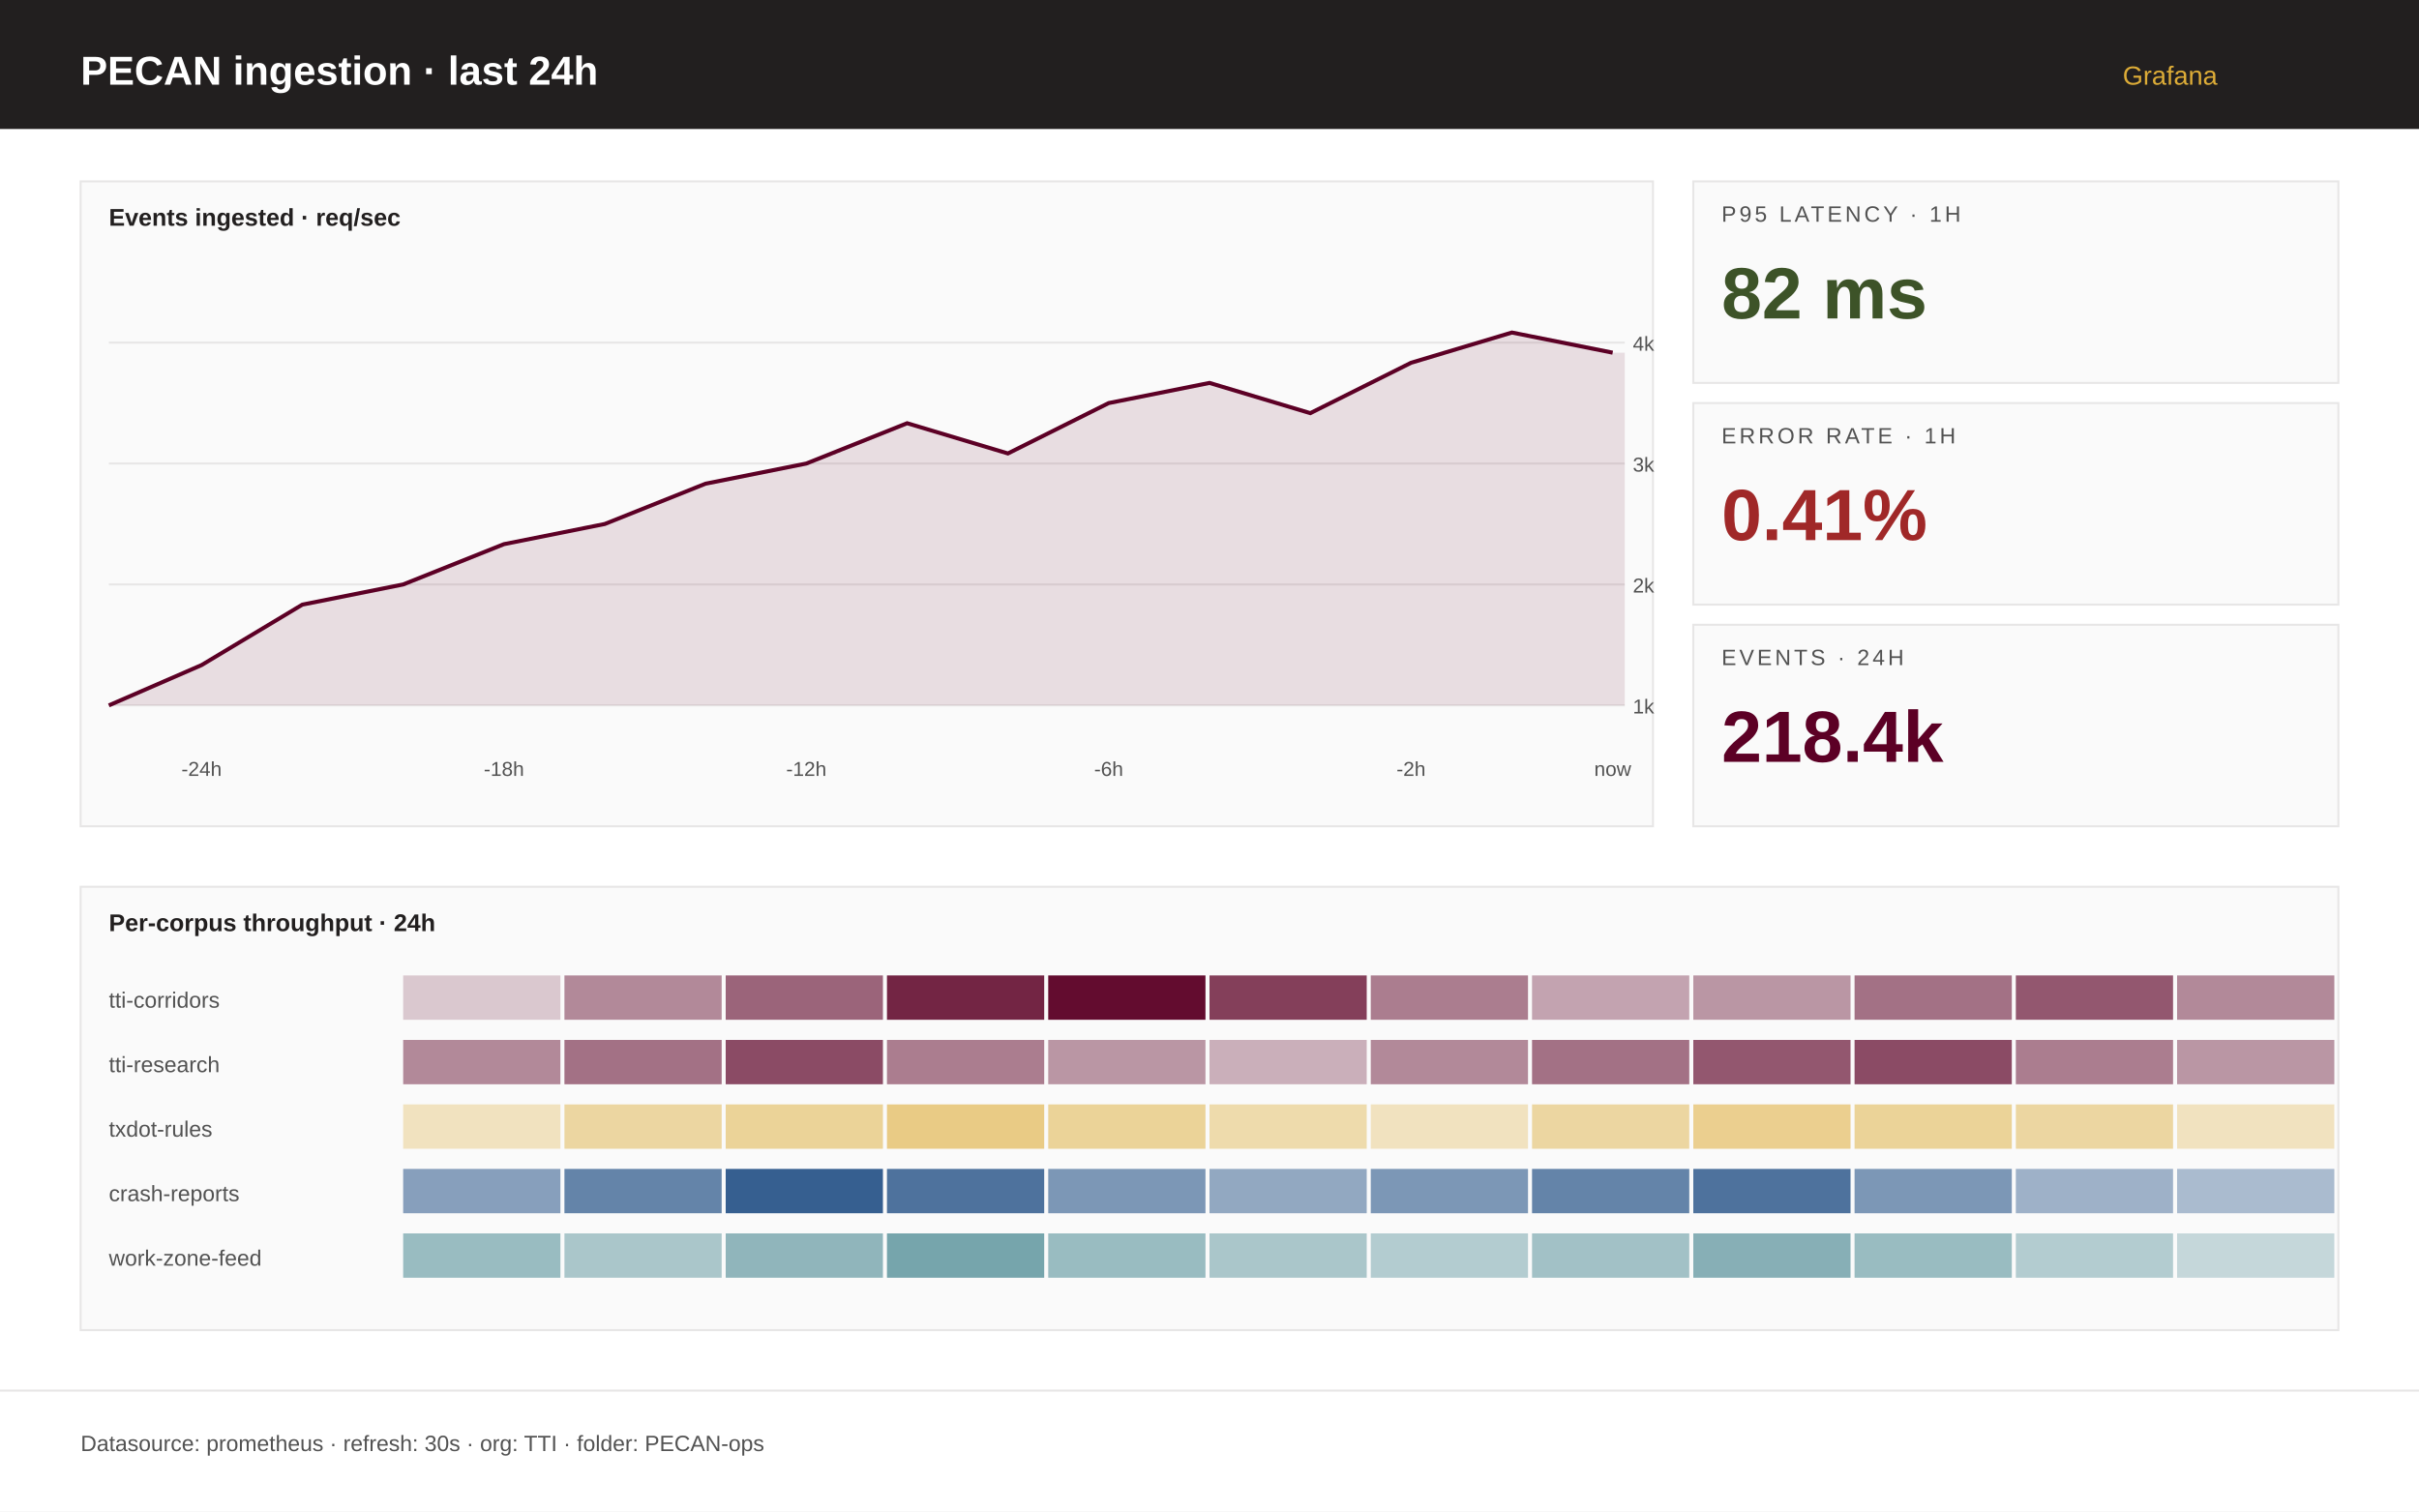
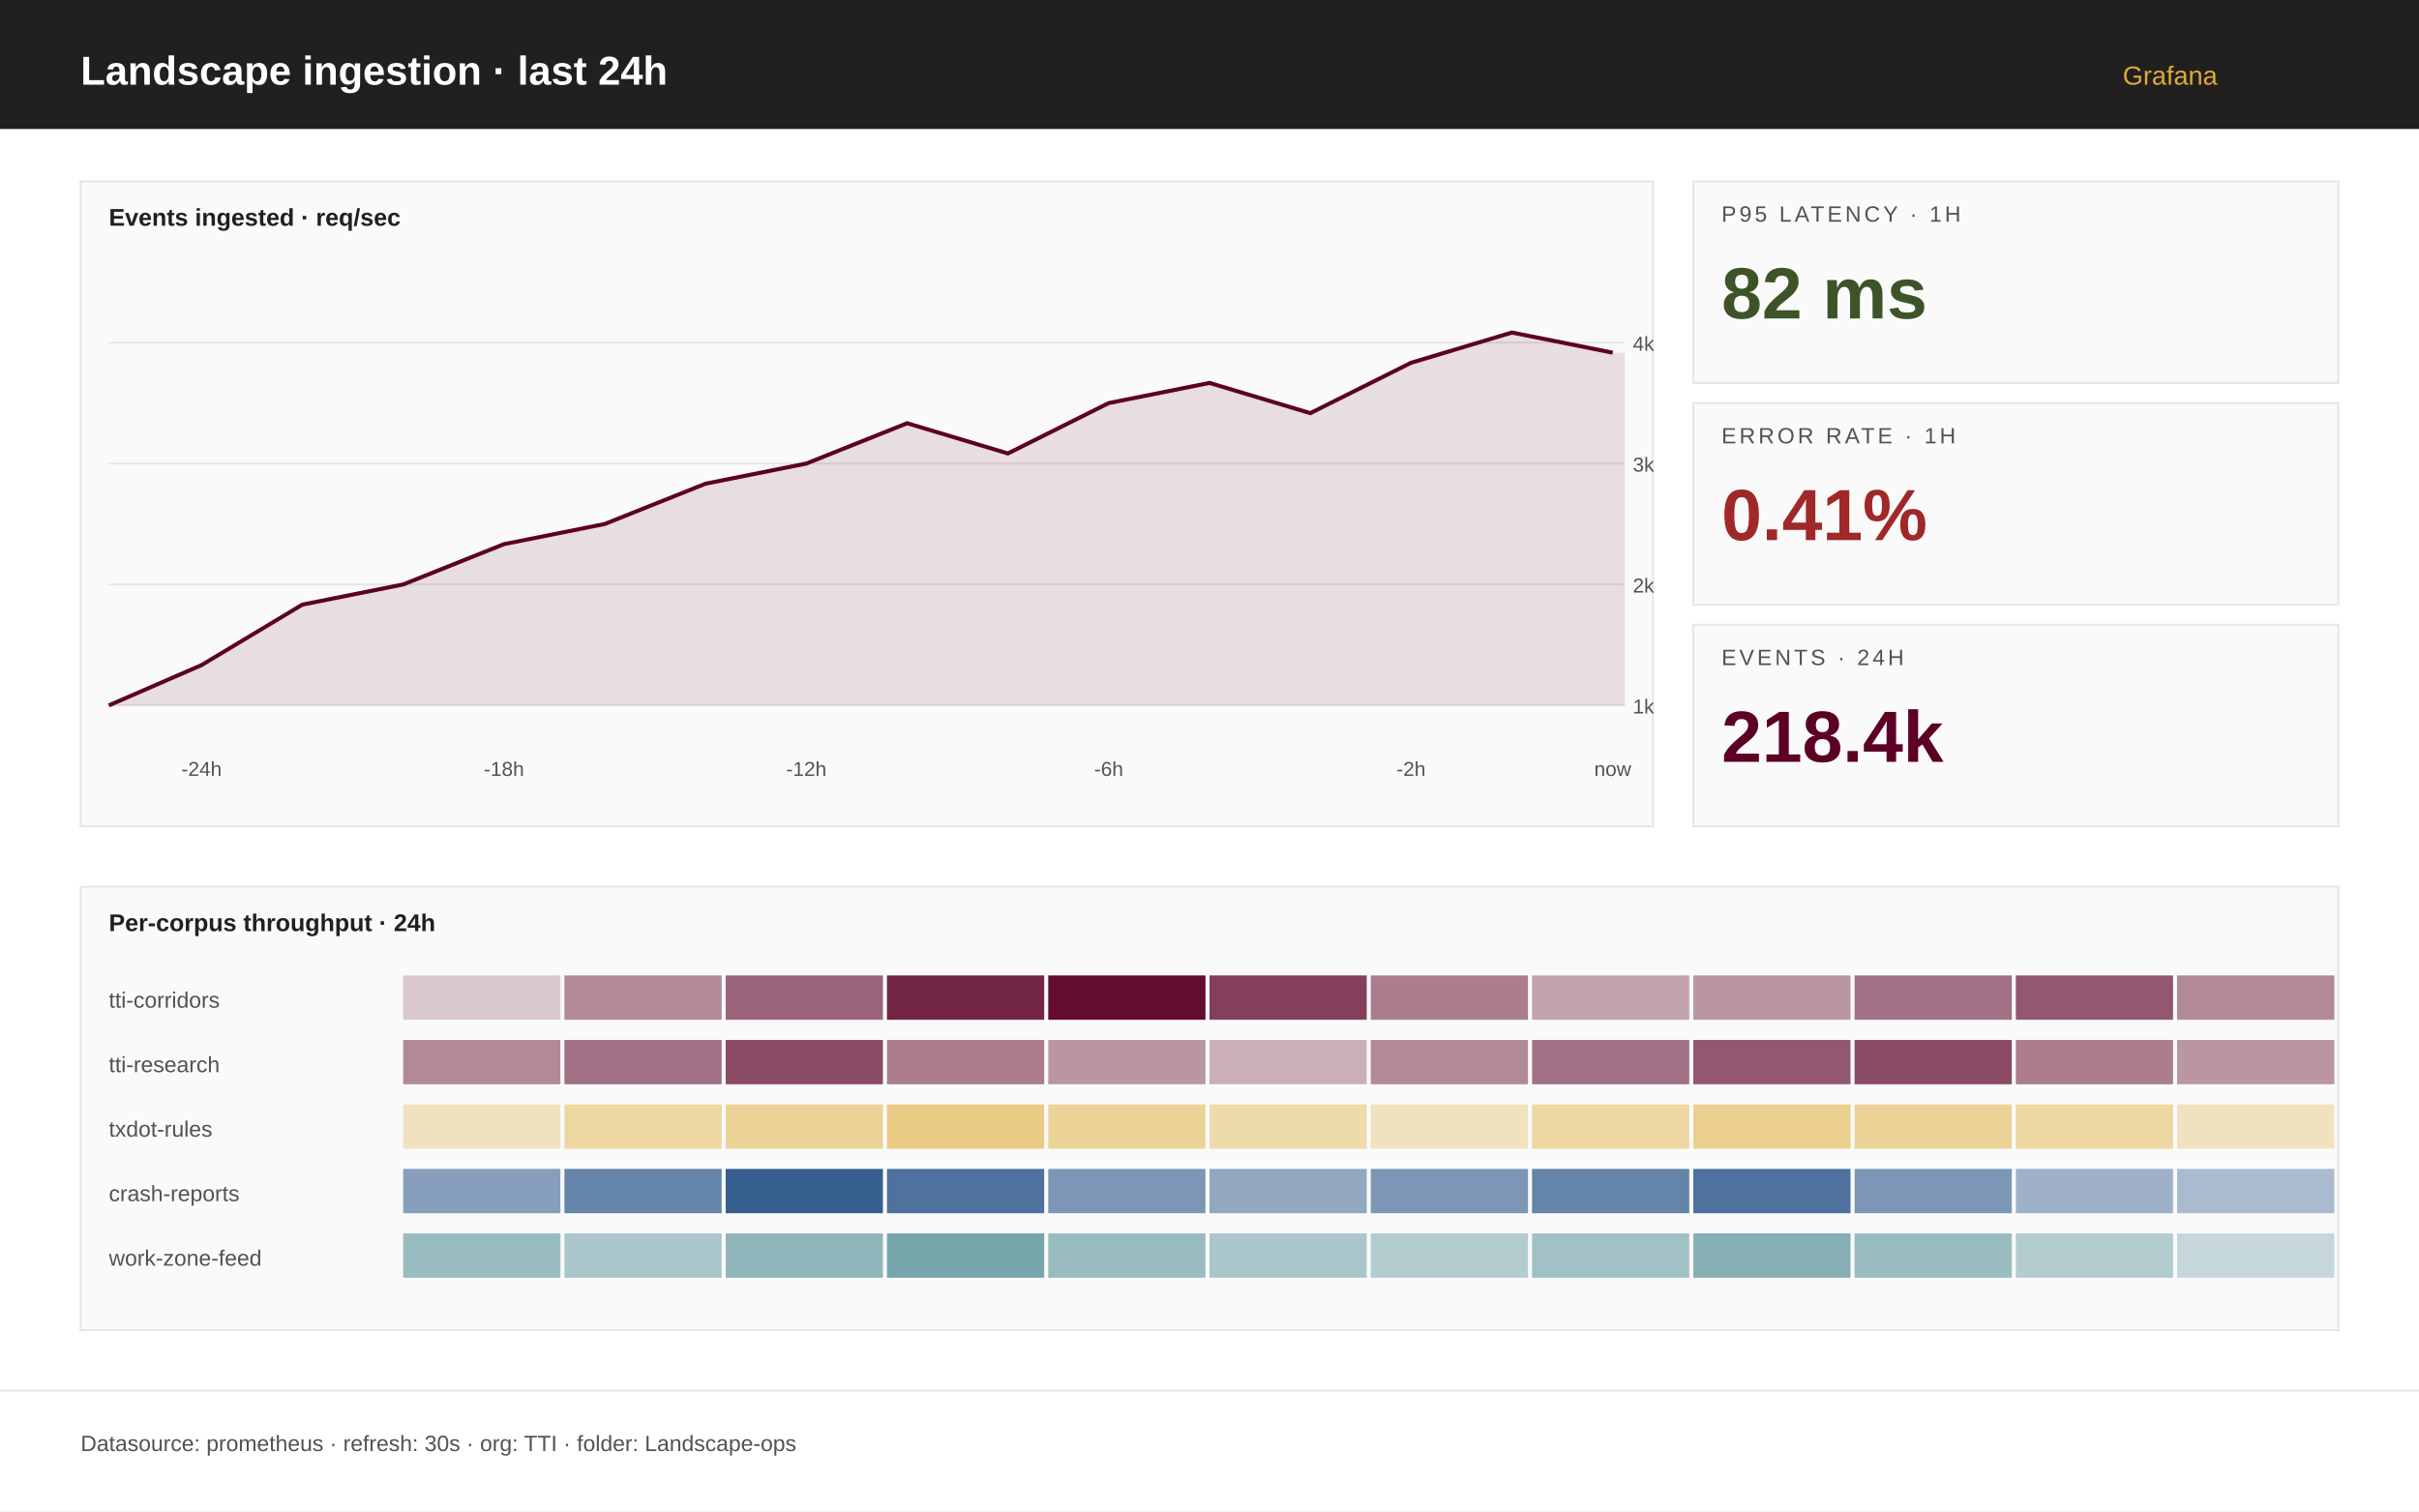
<svg xmlns="http://www.w3.org/2000/svg" viewBox="0 0 1200 750" preserveAspectRatio="xMidYMid meet">
  <rect width="1200" height="750" fill="#FFFFFF" />
  <rect x="0" y="0" width="1200" height="64" fill="#221F1F" />
-   <text x="40" y="42" font-family="Arial, sans-serif" font-size="20" font-weight="700" fill="#FFFFFF">PECAN ingestion · last 24h</text>
+   <text x="40" y="42" font-family="Arial, sans-serif" font-size="20" font-weight="700" fill="#FFFFFF">Landscape ingestion · last 24h</text>
  <text x="1100" y="42" font-family="Arial, sans-serif" font-size="13" font-weight="500" fill="#DDAC37" text-anchor="end">Grafana</text>
  <g transform="translate(40 90)">
    <rect x="0" y="0" width="780" height="320" fill="#FAFAFA" stroke="#E7E6E6" />
    <text x="14" y="22" font-family="Arial, sans-serif" font-size="12" font-weight="600" fill="#221F1F">Events ingested · req/sec</text>
    <g stroke="#E7E6E6">
      <line x1="14" y1="80" x2="766" y2="80" />
      <line x1="14" y1="140" x2="766" y2="140" />
      <line x1="14" y1="200" x2="766" y2="200" />
      <line x1="14" y1="260" x2="766" y2="260" />
    </g>
    <path d="M 14,260 L 60,240 L 110,210 L 160,200 L 210,180 L 260,170 L 310,150 L 360,140 L 410,120 L 460,135 L 510,110 L 560,100 L 610,115 L 660,90 L 710,75 L 760,85 L 766,85 L 766,260 Z" fill="#5C0025" fill-opacity="0.12" stroke="none" />
    <polyline points="14,260 60,240 110,210 160,200 210,180 260,170 310,150 360,140 410,120 460,135 510,110 560,100 610,115 660,90 710,75 760,85" fill="none" stroke="#5C0025" stroke-width="2" />
    <g font-family="Arial, sans-serif" font-size="10" fill="#525252">
      <text x="770" y="84">  4k</text>
      <text x="770" y="144"> 3k</text>
      <text x="770" y="204"> 2k</text>
      <text x="770" y="264"> 1k</text>
    </g>
    <g font-family="Arial, sans-serif" font-size="10" fill="#525252" text-anchor="middle">
      <text x="60" y="295">-24h</text>
      <text x="210" y="295">-18h</text>
      <text x="360" y="295">-12h</text>
      <text x="510" y="295">-6h</text>
      <text x="660" y="295">-2h</text>
      <text x="760" y="295">now</text>
    </g>
  </g>
  <g transform="translate(840 90)">
    <rect x="0" y="0" width="320" height="100" fill="#FAFAFA" stroke="#E7E6E6" />
    <text x="14" y="20" font-family="Arial, sans-serif" font-size="11" fill="#525252" letter-spacing="1.5">P95 LATENCY · 1H</text>
    <text x="14" y="68" font-family="Arial, sans-serif" font-size="36" font-weight="700" fill="#3D5328">82 ms</text>
    <rect x="0" y="110" width="320" height="100" fill="#FAFAFA" stroke="#E7E6E6" />
    <text x="14" y="130" font-family="Arial, sans-serif" font-size="11" fill="#525252" letter-spacing="1.5">ERROR RATE · 1H</text>
    <text x="14" y="178" font-family="Arial, sans-serif" font-size="36" font-weight="700" fill="#A02828">0.41%</text>
    <rect x="0" y="220" width="320" height="100" fill="#FAFAFA" stroke="#E7E6E6" />
    <text x="14" y="240" font-family="Arial, sans-serif" font-size="11" fill="#525252" letter-spacing="1.5">EVENTS · 24H</text>
    <text x="14" y="288" font-family="Arial, sans-serif" font-size="36" font-weight="700" fill="#5C0025">218.4k</text>
  </g>
  <g transform="translate(40 440)">
    <rect x="0" y="0" width="1120" height="220" fill="#FAFAFA" stroke="#E7E6E6" />
    <text x="14" y="22" font-family="Arial, sans-serif" font-size="12" font-weight="600" fill="#221F1F">Per-corpus throughput · 24h</text>
    <g>
      <text x="14" y="60" font-family="Arial, sans-serif" font-size="11" fill="#525252">tti-corridors</text>
      <text x="14" y="92" font-family="Arial, sans-serif" font-size="11" fill="#525252">tti-research</text>
      <text x="14" y="124" font-family="Arial, sans-serif" font-size="11" fill="#525252">txdot-rules</text>
      <text x="14" y="156" font-family="Arial, sans-serif" font-size="11" fill="#525252">crash-reports</text>
      <text x="14" y="188" font-family="Arial, sans-serif" font-size="11" fill="#525252">work-zone-feed</text>
    </g>
    <g transform="translate(160 44)">
      <rect x="0" y="0" width="78" height="22" fill="#5C0025" fill-opacity="0.20" />
      <rect x="80" y="0" width="78" height="22" fill="#5C0025" fill-opacity="0.45" />
      <rect x="160" y="0" width="78" height="22" fill="#5C0025" fill-opacity="0.60" />
      <rect x="240" y="0" width="78" height="22" fill="#5C0025" fill-opacity="0.85" />
      <rect x="320" y="0" width="78" height="22" fill="#5C0025" fill-opacity="0.95" />
      <rect x="400" y="0" width="78" height="22" fill="#5C0025" fill-opacity="0.75" />
      <rect x="480" y="0" width="78" height="22" fill="#5C0025" fill-opacity="0.50" />
      <rect x="560" y="0" width="78" height="22" fill="#5C0025" fill-opacity="0.35" />
      <rect x="640" y="0" width="78" height="22" fill="#5C0025" fill-opacity="0.40" />
      <rect x="720" y="0" width="78" height="22" fill="#5C0025" fill-opacity="0.55" />
      <rect x="800" y="0" width="78" height="22" fill="#5C0025" fill-opacity="0.65" />
      <rect x="880" y="0" width="78" height="22" fill="#5C0025" fill-opacity="0.45" />
      <rect x="0" y="32" width="78" height="22" fill="#5C0025" fill-opacity="0.45" />
      <rect x="80" y="32" width="78" height="22" fill="#5C0025" fill-opacity="0.55" />
      <rect x="160" y="32" width="78" height="22" fill="#5C0025" fill-opacity="0.70" />
      <rect x="240" y="32" width="78" height="22" fill="#5C0025" fill-opacity="0.50" />
      <rect x="320" y="32" width="78" height="22" fill="#5C0025" fill-opacity="0.40" />
      <rect x="400" y="32" width="78" height="22" fill="#5C0025" fill-opacity="0.30" />
      <rect x="480" y="32" width="78" height="22" fill="#5C0025" fill-opacity="0.45" />
      <rect x="560" y="32" width="78" height="22" fill="#5C0025" fill-opacity="0.55" />
      <rect x="640" y="32" width="78" height="22" fill="#5C0025" fill-opacity="0.65" />
      <rect x="720" y="32" width="78" height="22" fill="#5C0025" fill-opacity="0.70" />
      <rect x="800" y="32" width="78" height="22" fill="#5C0025" fill-opacity="0.50" />
      <rect x="880" y="32" width="78" height="22" fill="#5C0025" fill-opacity="0.40" />
      <rect x="0" y="64" width="78" height="22" fill="#DDAC37" fill-opacity="0.30" />
      <rect x="80" y="64" width="78" height="22" fill="#DDAC37" fill-opacity="0.45" />
      <rect x="160" y="64" width="78" height="22" fill="#DDAC37" fill-opacity="0.50" />
      <rect x="240" y="64" width="78" height="22" fill="#DDAC37" fill-opacity="0.60" />
      <rect x="320" y="64" width="78" height="22" fill="#DDAC37" fill-opacity="0.50" />
      <rect x="400" y="64" width="78" height="22" fill="#DDAC37" fill-opacity="0.40" />
      <rect x="480" y="64" width="78" height="22" fill="#DDAC37" fill-opacity="0.30" />
      <rect x="560" y="64" width="78" height="22" fill="#DDAC37" fill-opacity="0.45" />
      <rect x="640" y="64" width="78" height="22" fill="#DDAC37" fill-opacity="0.55" />
      <rect x="720" y="64" width="78" height="22" fill="#DDAC37" fill-opacity="0.50" />
      <rect x="800" y="64" width="78" height="22" fill="#DDAC37" fill-opacity="0.45" />
      <rect x="880" y="64" width="78" height="22" fill="#DDAC37" fill-opacity="0.30" />
      <rect x="0" y="96" width="78" height="22" fill="#15457E" fill-opacity="0.50" />
      <rect x="80" y="96" width="78" height="22" fill="#15457E" fill-opacity="0.65" />
      <rect x="160" y="96" width="78" height="22" fill="#15457E" fill-opacity="0.85" />
      <rect x="240" y="96" width="78" height="22" fill="#15457E" fill-opacity="0.75" />
      <rect x="320" y="96" width="78" height="22" fill="#15457E" fill-opacity="0.55" />
      <rect x="400" y="96" width="78" height="22" fill="#15457E" fill-opacity="0.45" />
      <rect x="480" y="96" width="78" height="22" fill="#15457E" fill-opacity="0.55" />
      <rect x="560" y="96" width="78" height="22" fill="#15457E" fill-opacity="0.65" />
      <rect x="640" y="96" width="78" height="22" fill="#15457E" fill-opacity="0.75" />
      <rect x="720" y="96" width="78" height="22" fill="#15457E" fill-opacity="0.55" />
      <rect x="800" y="96" width="78" height="22" fill="#15457E" fill-opacity="0.40" />
      <rect x="880" y="96" width="78" height="22" fill="#15457E" fill-opacity="0.35" />
      <rect x="0" y="128" width="78" height="22" fill="#4A8892" fill-opacity="0.55" />
      <rect x="80" y="128" width="78" height="22" fill="#4A8892" fill-opacity="0.45" />
      <rect x="160" y="128" width="78" height="22" fill="#4A8892" fill-opacity="0.60" />
      <rect x="240" y="128" width="78" height="22" fill="#4A8892" fill-opacity="0.75" />
      <rect x="320" y="128" width="78" height="22" fill="#4A8892" fill-opacity="0.55" />
      <rect x="400" y="128" width="78" height="22" fill="#4A8892" fill-opacity="0.45" />
      <rect x="480" y="128" width="78" height="22" fill="#4A8892" fill-opacity="0.40" />
      <rect x="560" y="128" width="78" height="22" fill="#4A8892" fill-opacity="0.50" />
      <rect x="640" y="128" width="78" height="22" fill="#4A8892" fill-opacity="0.65" />
      <rect x="720" y="128" width="78" height="22" fill="#4A8892" fill-opacity="0.55" />
      <rect x="800" y="128" width="78" height="22" fill="#4A8892" fill-opacity="0.40" />
      <rect x="880" y="128" width="78" height="22" fill="#4A8892" fill-opacity="0.30" />
    </g>
  </g>
  <line x1="0" y1="690" x2="1200" y2="690" stroke="#E7E6E6" stroke-width="1" />
-   <text x="40" y="720" font-family="Arial, sans-serif" font-size="11" fill="#525252">Datasource: prometheus · refresh: 30s · org: TTI · folder: PECAN-ops</text>
+   <text x="40" y="720" font-family="Arial, sans-serif" font-size="11" fill="#525252">Datasource: prometheus · refresh: 30s · org: TTI · folder: Landscape-ops</text>
</svg>
